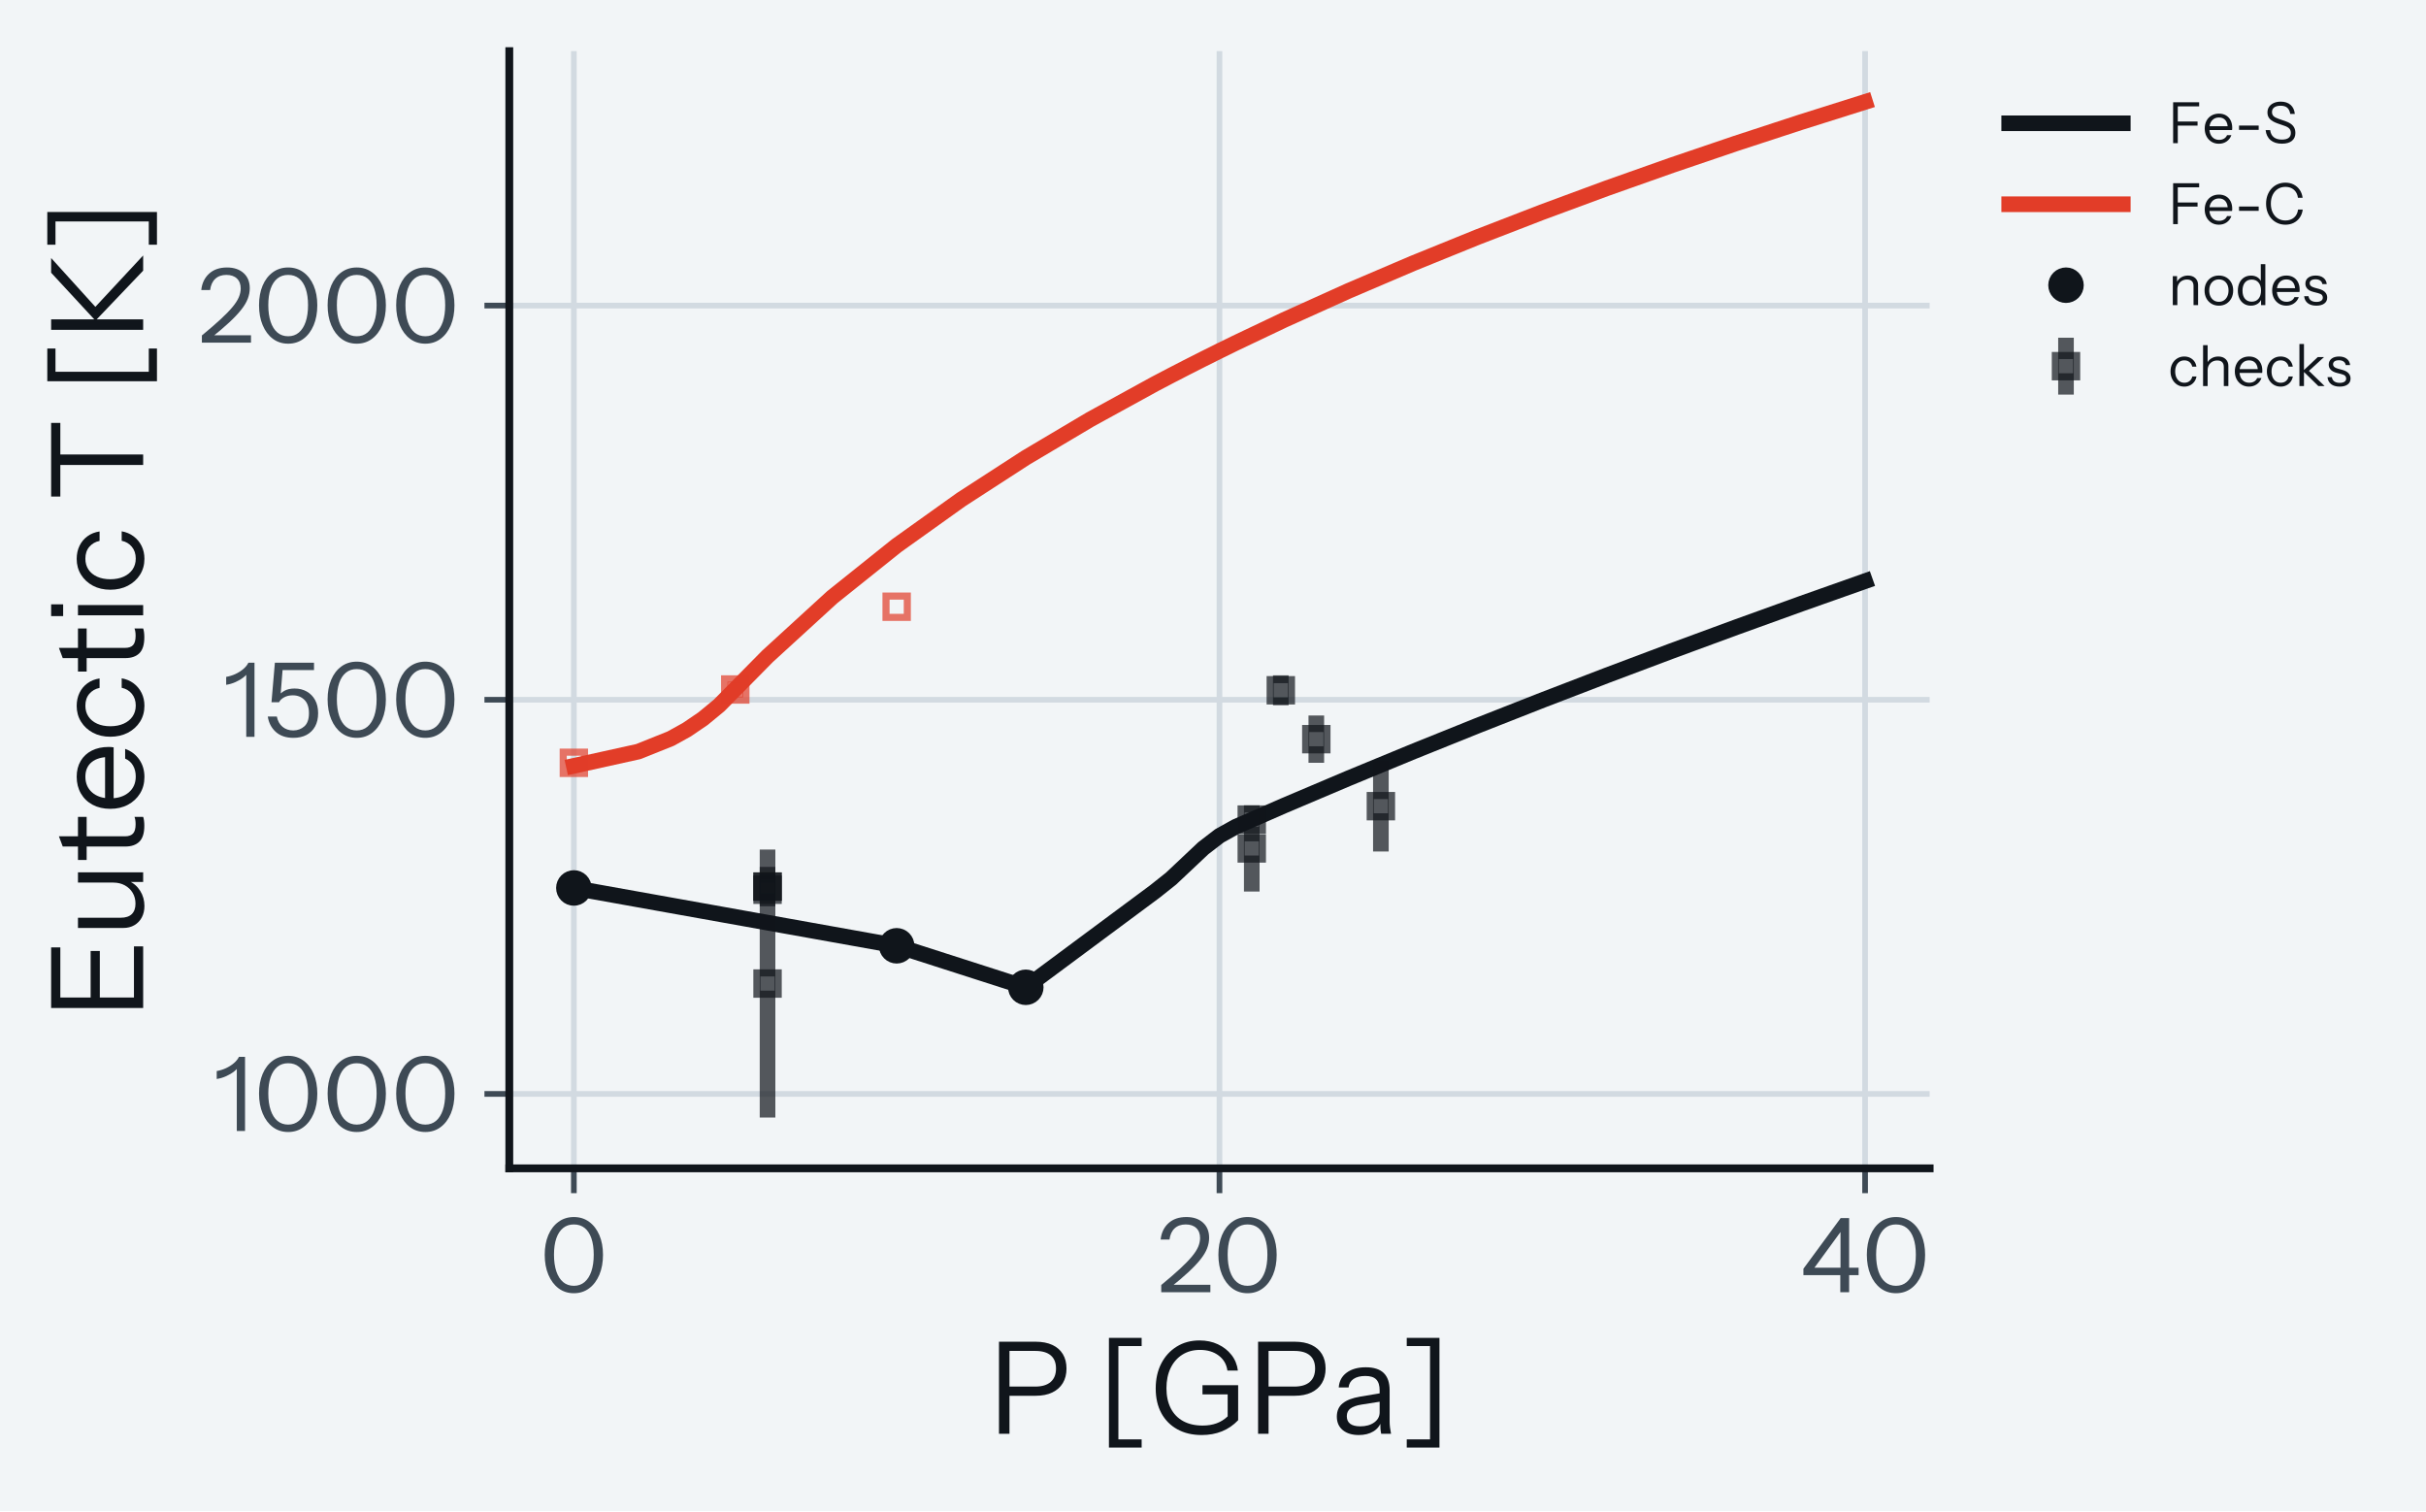
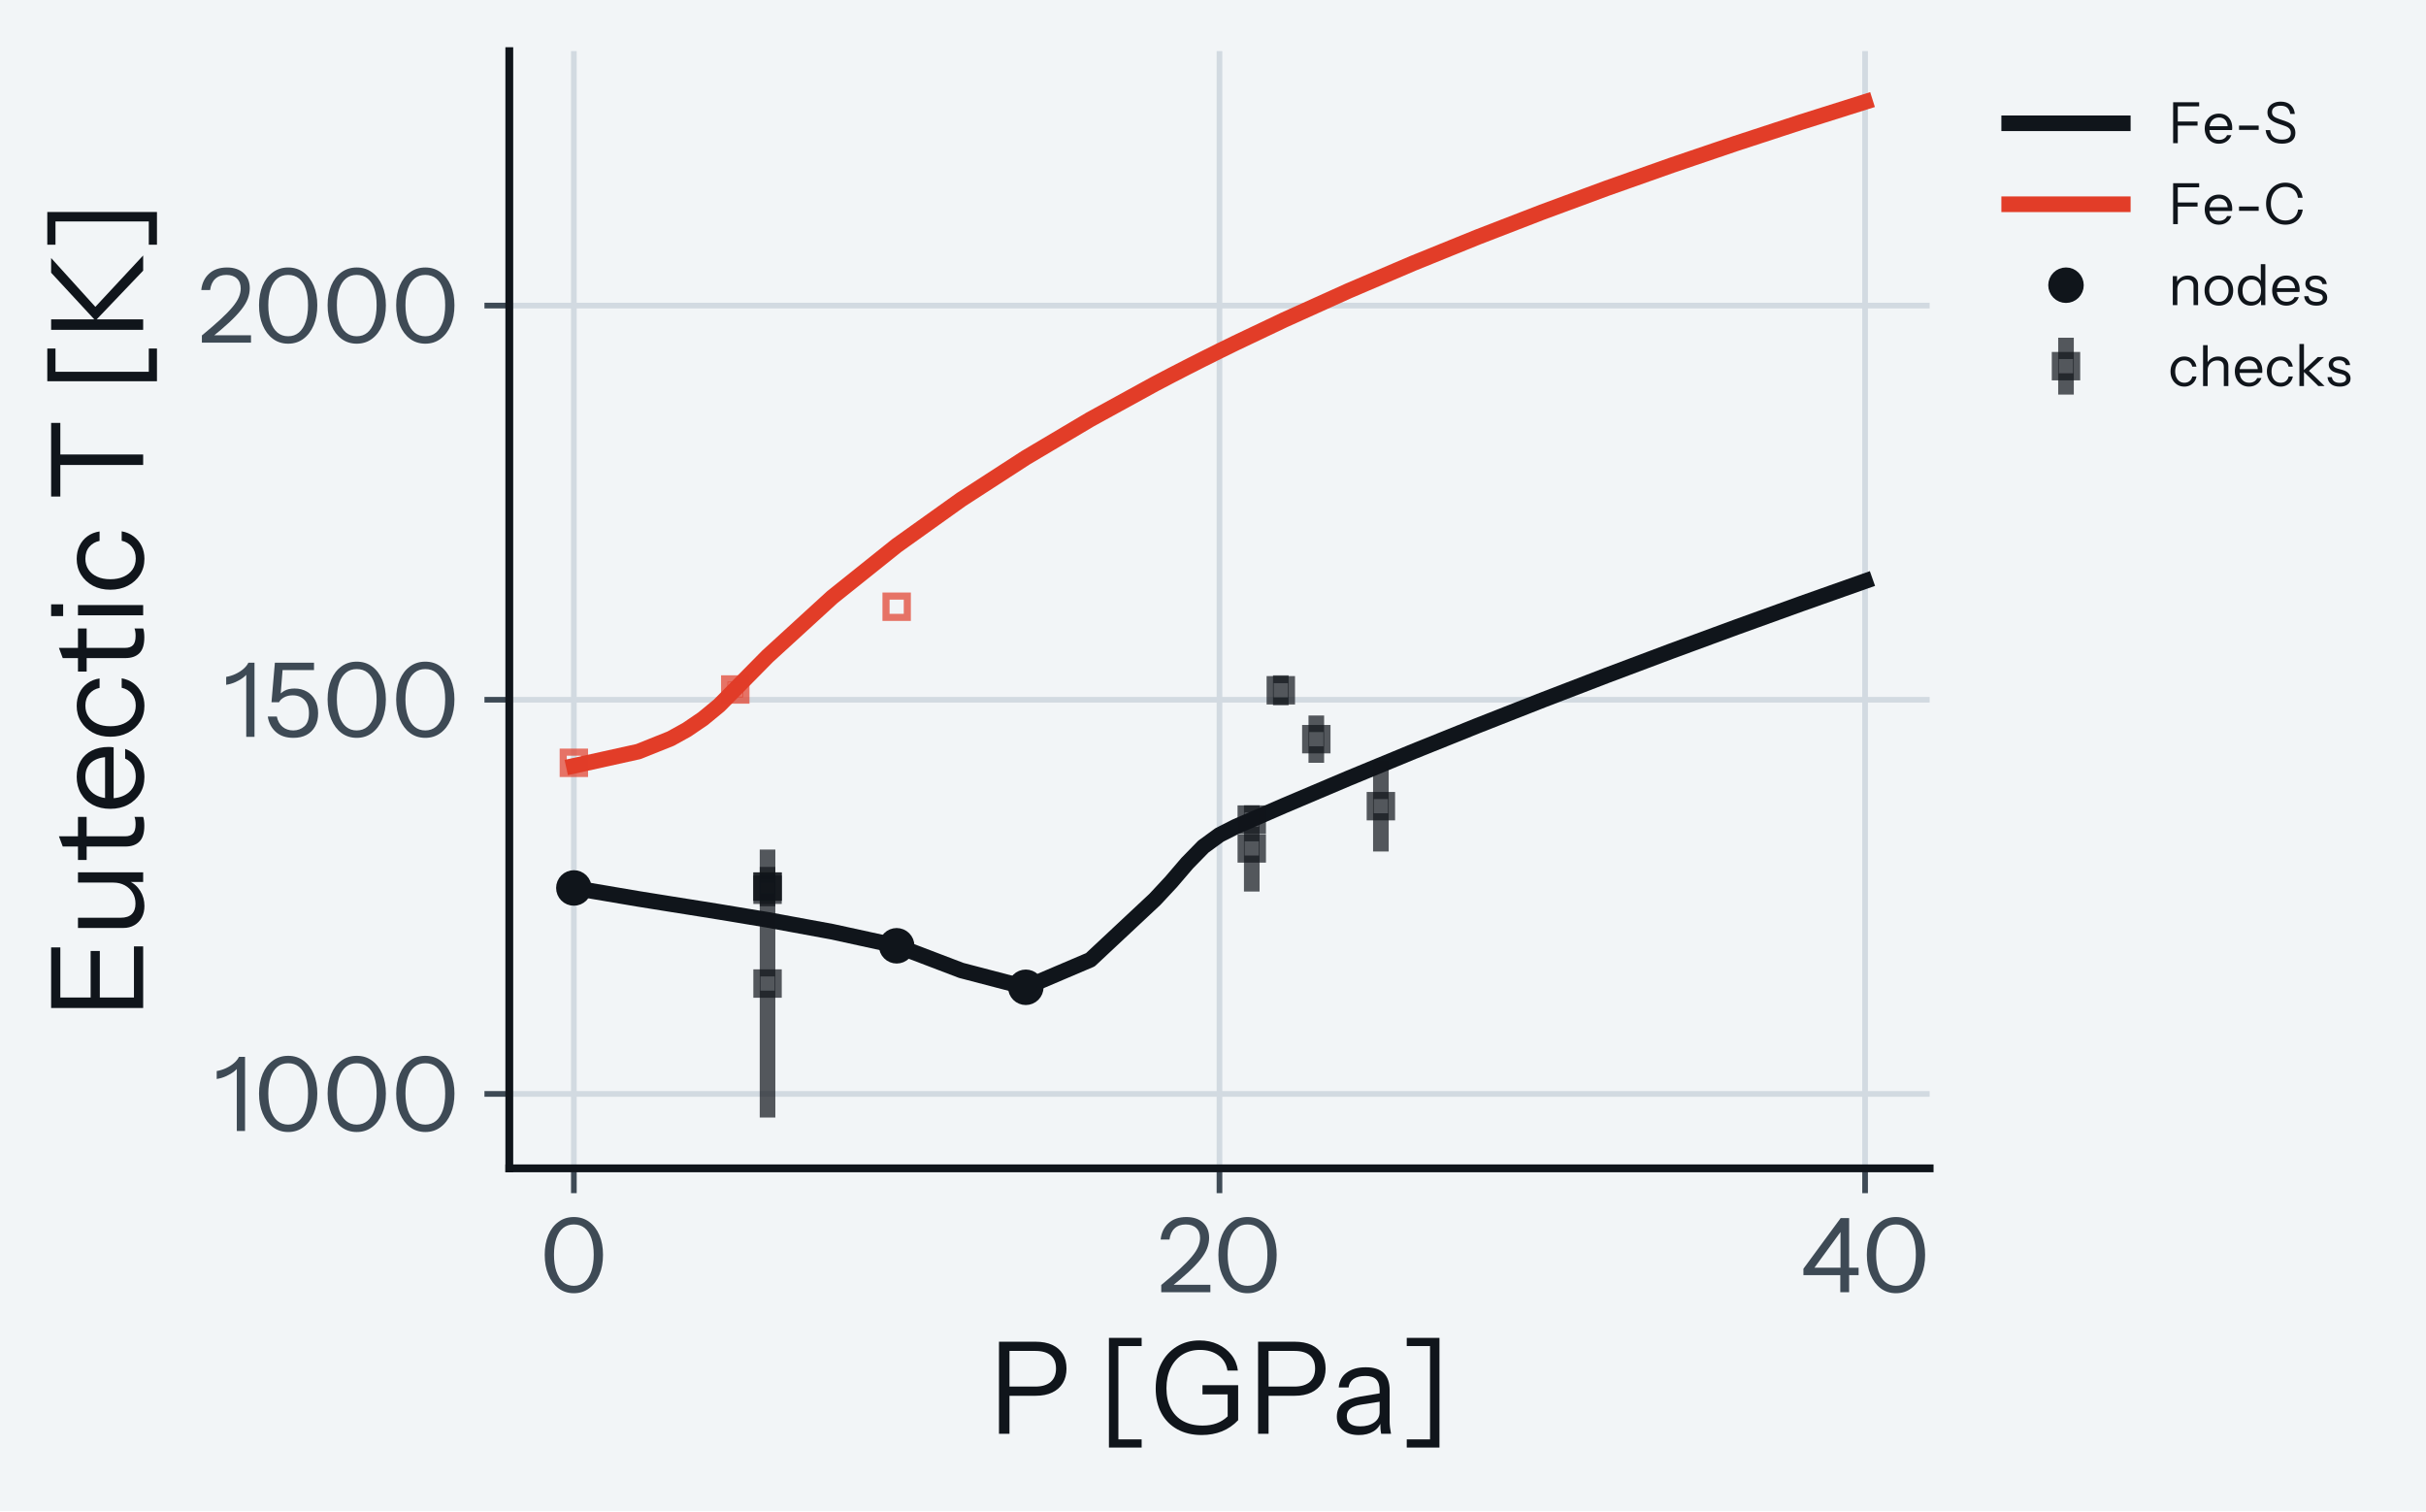
<svg xmlns="http://www.w3.org/2000/svg" xmlns:xlink="http://www.w3.org/1999/xlink" width="341.636pt" height="212.779pt" viewBox="0 0 341.636 212.779" version="1.1">
  <defs>
    <style type="text/css">*{stroke-linejoin: round; stroke-linecap: butt}</style>
  </defs>
  <g id="figure_1">
    <g id="patch_1">
      <path d="M 0 212.779  L 341.636 212.779  L 341.636 0  L 0 0  z " style="fill: #f2f5f7" />
    </g>
    <g id="axes_1">
      <g id="patch_2">
        <path d="M 71.721 164.516  L 271.739 164.516  L 271.739 7.2  L 71.721 7.2  z " style="fill: #f2f5f7" />
      </g>
      <g id="matplotlib.axis_1">
        <g id="xtick_1">
          <g id="line2d_1">
            <path d="M 80.813 164.516  L 80.813 7.2  " clip-path="url(#p083def07e8)" style="fill: none; stroke: #d2dae1; stroke-width: 0.8; stroke-linecap: square" />
          </g>
          <g id="line2d_2">
            <defs>
              <path id="m2a301ba8c9" d="M 0 0  L 0 3.5  " style="stroke: #3e4a55; stroke-width: 0.8" />
            </defs>
            <g>
              <use xlink:href="#m2a301ba8c9" x="80.813" y="164.516" style="fill: #3e4a55; stroke: #3e4a55; stroke-width: 0.8" />
            </g>
          </g>
          <g id="text_1">
            <g style="fill: #3e4a55" transform="translate(75.98447 181.9564) scale(0.145 -0.145)">
              <defs>
                <path id="InstrumentSans-Regular-30" d="M 2131 -64  Q 1587 -64 1180 240  Q 774 544 547 1085  Q 320 1626 320 2323  Q 320 3021 544 3549  Q 768 4077 1177 4374  Q 1587 4672 2131 4672  Q 2675 4672 3081 4374  Q 3488 4077 3715 3549  Q 3942 3021 3942 2323  Q 3942 1619 3715 1081  Q 3488 544 3081 240  Q 2675 -64 2131 -64  z M 2131 397  Q 2522 397 2797 630  Q 3072 864 3219 1296  Q 3366 1728 3366 2330  Q 3366 2925 3222 3347  Q 3078 3770 2803 3990  Q 2528 4211 2131 4211  Q 1734 4211 1459 3987  Q 1184 3763 1040 3344  Q 896 2925 896 2330  Q 896 1728 1043 1293  Q 1190 858 1465 627  Q 1741 397 2131 397  z " transform="scale(0.015625)" />
              </defs>
              <use xlink:href="#InstrumentSans-Regular-30" />
            </g>
          </g>
        </g>
        <g id="xtick_2">
          <g id="line2d_3">
            <path d="M 171.73 164.516  L 171.73 7.2  " clip-path="url(#p083def07e8)" style="fill: none; stroke: #d2dae1; stroke-width: 0.8; stroke-linecap: square" />
          </g>
          <g id="line2d_4">
            <g>
              <use xlink:href="#m2a301ba8c9" x="171.73" y="164.516" style="fill: #3e4a55; stroke: #3e4a55; stroke-width: 0.8" />
            </g>
          </g>
          <g id="text_2">
            <g style="fill: #3e4a55" transform="translate(162.9506 181.9564) scale(0.145 -0.145)">
              <defs>
                <path id="InstrumentSans-Regular-32" d="M 256 0  L 256 448  Q 947 1018 1411 1446  Q 1875 1875 2153 2208  Q 2432 2541 2550 2819  Q 2669 3098 2669 3366  Q 2669 3763 2432 3987  Q 2195 4211 1779 4211  Q 1350 4211 1088 3968  Q 826 3725 768 3270  L 218 3270  Q 282 3898 701 4285  Q 1120 4672 1818 4672  Q 2464 4672 2848 4326  Q 3232 3981 3232 3379  Q 3232 3053 3107 2726  Q 2982 2400 2697 2041  Q 2413 1683 1949 1251  Q 1485 819 800 275  L 678 461  L 3309 461  L 3309 0  L 256 0  z " transform="scale(0.015625)" />
              </defs>
              <use xlink:href="#InstrumentSans-Regular-32" />
              <use xlink:href="#InstrumentSans-Regular-30" transform="translate(54.49999 0)" />
            </g>
          </g>
        </g>
        <g id="xtick_3">
          <g id="line2d_5">
            <path d="M 262.647 164.516  L 262.647 7.2  " clip-path="url(#p083def07e8)" style="fill: none; stroke: #d2dae1; stroke-width: 0.8; stroke-linecap: square" />
          </g>
          <g id="line2d_6">
            <g>
              <use xlink:href="#m2a301ba8c9" x="262.647" y="164.516" style="fill: #3e4a55; stroke: #3e4a55; stroke-width: 0.8" />
            </g>
          </g>
          <g id="text_3">
            <g style="fill: #3e4a55" transform="translate(253.4692 181.9564) scale(0.145 -0.145)">
              <defs>
                <path id="InstrumentSans-Regular-34" d="M 2509 0  L 2509 1216  L 2522 1344  L 2522 3974  L 2694 3974  L 749 1312  L 576 1523  L 3648 1523  L 3648 1062  L 218 1062  L 218 1459  L 2534 4608  L 3059 4608  L 3059 0  L 2509 0  z " transform="scale(0.015625)" />
              </defs>
              <use xlink:href="#InstrumentSans-Regular-34" />
              <use xlink:href="#InstrumentSans-Regular-30" transform="translate(59.99999 0)" />
            </g>
          </g>
        </g>
        <g id="text_4">
          <g style="fill: #10151b" transform="translate(139.1344 201.8889) scale(0.18 -0.18)">
            <defs>
              <path id="InstrumentSans-Regular-50" d="M 550 0  L 550 4608  L 2381 4608  Q 2874 4608 3219 4448  Q 3565 4288 3747 3987  Q 3930 3686 3930 3264  Q 3930 2842 3747 2538  Q 3565 2234 3219 2067  Q 2874 1901 2381 1901  L 934 1901  L 934 2362  L 2362 2362  Q 2874 2362 3139 2595  Q 3405 2829 3405 3264  Q 3405 3699 3142 3923  Q 2880 4147 2362 4147  L 1075 4147  L 1075 0  L 550 0  z " transform="scale(0.015625)" />
              <path id="InstrumentSans-Regular-20" transform="scale(0.015625)" />
              <path id="InstrumentSans-Regular-5b" d="M 576 -691  L 576 4800  L 2214 4800  L 2214 4390  L 1050 4390  L 1050 -282  L 2214 -282  L 2214 -691  L 576 -691  z " transform="scale(0.015625)" />
              <path id="InstrumentSans-Regular-47" d="M 2624 -64  Q 1920 -64 1401 224  Q 883 512 601 1033  Q 320 1555 320 2266  Q 320 2976 598 3517  Q 877 4058 1373 4365  Q 1869 4672 2515 4672  Q 3021 4672 3433 4480  Q 3846 4288 4112 3949  Q 4378 3610 4435 3162  L 3910 3162  Q 3846 3635 3472 3916  Q 3098 4198 2534 4198  Q 2029 4198 1651 3958  Q 1274 3718 1066 3289  Q 858 2861 858 2278  Q 858 1696 1072 1277  Q 1286 858 1692 634  Q 2099 410 2669 410  Q 3059 410 3366 522  Q 3674 634 3923 870  L 4448 678  Q 4096 307 3638 121  Q 3181 -64 2624 -64  z M 3923 678  L 3923 2170  L 4122 1971  L 2662 1971  L 2662 2432  L 4448 2432  L 4448 678  L 3923 678  z " transform="scale(0.015625)" />
              <path id="InstrumentSans-Regular-61" d="M 2515 0  Q 2490 109 2480 249  Q 2470 390 2470 608  L 2438 608  L 2438 2170  Q 2438 2541 2268 2717  Q 2099 2893 1722 2893  Q 1350 2893 1129 2742  Q 909 2592 883 2317  L 390 2317  Q 422 2790 787 3059  Q 1152 3328 1741 3328  Q 2349 3328 2643 3040  Q 2938 2752 2938 2176  L 2938 608  Q 2938 467 2957 316  Q 2976 166 3008 0  L 2515 0  z M 1395 -64  Q 890 -64 592 182  Q 294 429 294 858  Q 294 1286 588 1523  Q 883 1760 1446 1856  L 2586 2048  L 2586 1626  L 1523 1459  Q 1165 1402 979 1267  Q 794 1133 794 877  Q 794 627 963 499  Q 1133 371 1466 371  Q 1894 371 2166 566  Q 2438 762 2438 1075  L 2522 621  Q 2419 294 2121 115  Q 1824 -64 1395 -64  z " transform="scale(0.015625)" />
              <path id="InstrumentSans-Regular-5d" d="M 2022 4800  L 2022 -691  L 384 -691  L 384 -282  L 1549 -282  L 1549 4390  L 384 4390  L 384 4800  L 2022 4800  z " transform="scale(0.015625)" />
            </defs>
            <use xlink:href="#InstrumentSans-Regular-50" />
            <use xlink:href="#InstrumentSans-Regular-20" transform="translate(65.59999 0)" />
            <use xlink:href="#InstrumentSans-Regular-5b" transform="translate(85.59998 0)" />
            <use xlink:href="#InstrumentSans-Regular-47" transform="translate(126.2 0)" />
            <use xlink:href="#InstrumentSans-Regular-50" transform="translate(202.7 0)" />
            <use xlink:href="#InstrumentSans-Regular-61" transform="translate(268.2999 0)" />
            <use xlink:href="#InstrumentSans-Regular-5d" transform="translate(321.5999 0)" />
          </g>
        </g>
      </g>
      <g id="matplotlib.axis_2">
        <g id="ytick_1">
          <g id="line2d_7">
            <path d="M 71.721 154.035  L 271.739 154.035  " clip-path="url(#p083def07e8)" style="fill: none; stroke: #d2dae1; stroke-width: 0.8; stroke-linecap: square" />
          </g>
          <g id="line2d_8">
            <defs>
              <path id="me776a80f98" d="M 0 0  L -3.5 0  " style="stroke: #3e4a55; stroke-width: 0.8" />
            </defs>
            <g>
              <use xlink:href="#me776a80f98" x="71.721" y="154.035" style="fill: #3e4a55; stroke: #3e4a55; stroke-width: 0.8" />
            </g>
          </g>
          <g id="text_5">
            <g style="fill: #3e4a55" transform="translate(30.08391 159.2555) scale(0.145 -0.145)">
              <defs>
                <path id="InstrumentSans-Regular-31" d="M 1440 0  L 1440 4083  L 1574 4051  Q 1498 3878 1280 3705  Q 1062 3533 777 3405  Q 493 3277 192 3232  L 192 3725  Q 493 3776 768 3904  Q 1043 4032 1257 4214  Q 1472 4397 1574 4608  L 1952 4608  L 1952 0  L 1440 0  z " transform="scale(0.015625)" />
              </defs>
              <use xlink:href="#InstrumentSans-Regular-31" />
              <use xlink:href="#InstrumentSans-Regular-30" transform="translate(39.09999 0)" />
              <use xlink:href="#InstrumentSans-Regular-30" transform="translate(105.7 0)" />
              <use xlink:href="#InstrumentSans-Regular-30" transform="translate(172.3 0)" />
            </g>
          </g>
        </g>
        <g id="ytick_2">
          <g id="line2d_9">
            <path d="M 71.721 98.533  L 271.739 98.533  " clip-path="url(#p083def07e8)" style="fill: none; stroke: #d2dae1; stroke-width: 0.8; stroke-linecap: square" />
          </g>
          <g id="line2d_10">
            <g>
              <use xlink:href="#me776a80f98" x="71.721" y="98.533" style="fill: #3e4a55; stroke: #3e4a55; stroke-width: 0.8" />
            </g>
          </g>
          <g id="text_6">
            <g style="fill: #3e4a55" transform="translate(31.41609 103.7527) scale(0.145 -0.145)">
              <defs>
                <path id="InstrumentSans-Regular-35" d="M 1869 -64  Q 1184 -64 774 304  Q 365 672 275 1261  L 838 1261  Q 922 845 1194 621  Q 1466 397 1856 397  Q 2266 397 2550 653  Q 2835 909 2835 1466  Q 2835 2022 2550 2300  Q 2266 2579 1830 2579  Q 1517 2579 1286 2451  Q 1056 2323 979 2150  L 506 2150  L 717 4608  L 3149 4608  L 3149 4147  L 1030 4147  L 1210 4339  L 1062 2483  L 941 2528  Q 1056 2720 1312 2861  Q 1568 3002 1939 3002  Q 2368 3002 2697 2816  Q 3027 2630 3216 2288  Q 3405 1946 3405 1466  Q 3405 986 3216 643  Q 3027 301 2684 118  Q 2342 -64 1869 -64  z " transform="scale(0.015625)" />
              </defs>
              <use xlink:href="#InstrumentSans-Regular-31" />
              <use xlink:href="#InstrumentSans-Regular-35" transform="translate(39.09999 0)" />
              <use xlink:href="#InstrumentSans-Regular-30" transform="translate(96.49998 0)" />
              <use xlink:href="#InstrumentSans-Regular-30" transform="translate(163.1 0)" />
            </g>
          </g>
        </g>
        <g id="ytick_3">
          <g id="line2d_11">
            <path d="M 71.721 43.03  L 271.739 43.03  " clip-path="url(#p083def07e8)" style="fill: none; stroke: #d2dae1; stroke-width: 0.8; stroke-linecap: square" />
          </g>
          <g id="line2d_12">
            <g>
              <use xlink:href="#me776a80f98" x="71.721" y="43.03" style="fill: #3e4a55; stroke: #3e4a55; stroke-width: 0.8" />
            </g>
          </g>
          <g id="text_7">
            <g style="fill: #3e4a55" transform="translate(27.85 48.24987) scale(0.145 -0.145)">
              <use xlink:href="#InstrumentSans-Regular-32" />
              <use xlink:href="#InstrumentSans-Regular-30" transform="translate(54.49999 0)" />
              <use xlink:href="#InstrumentSans-Regular-30" transform="translate(121.1 0)" />
              <use xlink:href="#InstrumentSans-Regular-30" transform="translate(187.7 0)" />
            </g>
          </g>
        </g>
        <g id="text_8">
          <g style="fill: #10151b" transform="translate(20.16 143.4849) rotate(-90) scale(0.18 -0.18)">
            <defs>
              <path id="InstrumentSans-Regular-45" d="M 550 0  L 550 4608  L 1075 4608  L 1075 0  L 550 0  z M 819 0  L 819 461  L 3635 461  L 3635 0  L 819 0  z M 819 2170  L 819 2630  L 3405 2630  L 3405 2170  L 819 2170  z M 819 4147  L 819 4608  L 3584 4608  L 3584 4147  L 819 4147  z " transform="scale(0.015625)" />
              <path id="InstrumentSans-Regular-75" d="M 1574 -64  Q 1254 -64 1004 67  Q 755 198 614 438  Q 474 678 474 992  L 474 3264  L 986 3264  L 986 1126  Q 986 755 1168 569  Q 1350 384 1690 384  Q 1997 384 2233 525  Q 2470 666 2608 918  Q 2746 1171 2746 1498  L 2829 723  Q 2669 358 2329 147  Q 1990 -64 1574 -64  z M 2778 0  L 2778 768  L 2746 768  L 2746 3264  L 3258 3264  L 3258 0  L 2778 0  z " transform="scale(0.015625)" />
              <path id="InstrumentSans-Regular-74" d="M 1818 -58  Q 1274 -58 1027 188  Q 781 435 781 902  L 781 4026  L 1293 4218  L 1293 909  Q 1293 634 1433 506  Q 1574 378 1894 378  Q 2022 378 2115 394  Q 2208 410 2266 435  L 2266 0  Q 2202 -26 2083 -42  Q 1965 -58 1818 -58  z M 109 2829  L 109 3264  L 2266 3264  L 2266 2829  L 109 2829  z " transform="scale(0.015625)" />
              <path id="InstrumentSans-Regular-65" d="M 1850 -64  Q 1382 -64 1024 157  Q 666 378 461 762  Q 256 1146 256 1645  Q 256 2144 457 2525  Q 659 2906 1024 3117  Q 1389 3328 1862 3328  Q 2317 3328 2653 3129  Q 2989 2931 3171 2572  Q 3354 2214 3354 1728  Q 3354 1664 3350 1606  Q 3347 1549 3334 1478  L 640 1478  L 640 1907  L 3021 1907  L 2854 1670  Q 2854 2259 2595 2576  Q 2336 2893 1862 2893  Q 1376 2893 1078 2557  Q 781 2221 781 1651  Q 781 1069 1078 720  Q 1376 371 1875 371  Q 2189 371 2425 508  Q 2662 646 2771 902  L 3258 902  Q 3098 454 2723 195  Q 2349 -64 1850 -64  z " transform="scale(0.015625)" />
              <path id="InstrumentSans-Regular-63" d="M 1805 -64  Q 1357 -64 1008 157  Q 659 378 457 765  Q 256 1152 256 1645  Q 256 2138 457 2515  Q 659 2893 1008 3110  Q 1357 3328 1798 3328  Q 2163 3328 2454 3187  Q 2746 3046 2934 2787  Q 3123 2528 3174 2182  L 2701 2182  Q 2637 2496 2406 2694  Q 2176 2893 1811 2893  Q 1498 2893 1267 2739  Q 1037 2586 909 2304  Q 781 2022 781 1645  Q 781 1267 909 979  Q 1037 691 1270 531  Q 1504 371 1818 371  Q 2170 371 2406 566  Q 2643 762 2707 1075  L 3181 1075  Q 3123 736 2928 477  Q 2733 218 2445 77  Q 2157 -64 1805 -64  z " transform="scale(0.015625)" />
              <path id="InstrumentSans-Regular-69" d="M 512 0  L 512 3264  L 1024 3264  L 1024 0  L 512 0  z M 472 4006  L 472 4608  L 1061 4608  L 1061 4006  L 472 4006  z " transform="scale(0.015625)" />
              <path id="InstrumentSans-Regular-54" d="M 1811 0  L 1811 4147  L 230 4147  L 230 4608  L 3917 4608  L 3917 4147  L 2336 4147  L 2336 0  L 1811 0  z " transform="scale(0.015625)" />
              <path id="InstrumentSans-Regular-4b" d="M 550 0  L 550 4608  L 1075 4608  L 1075 0  L 550 0  z M 1018 2394  L 3411 4608  L 4147 4608  L 1702 2394  L 1018 2394  z M 3514 0  L 1005 2394  L 1702 2394  L 4275 0  L 3514 0  z " transform="scale(0.015625)" />
            </defs>
            <use xlink:href="#InstrumentSans-Regular-45" />
            <use xlink:href="#InstrumentSans-Regular-75" transform="translate(63.79999 0)" />
            <use xlink:href="#InstrumentSans-Regular-74" transform="translate(122.7 0)" />
            <use xlink:href="#InstrumentSans-Regular-65" transform="translate(160.4 0)" />
            <use xlink:href="#InstrumentSans-Regular-63" transform="translate(216.8 0)" />
            <use xlink:href="#InstrumentSans-Regular-74" transform="translate(270.1 0)" />
            <use xlink:href="#InstrumentSans-Regular-69" transform="translate(307.8 0)" />
            <use xlink:href="#InstrumentSans-Regular-63" transform="translate(331.7999 0)" />
            <use xlink:href="#InstrumentSans-Regular-20" transform="translate(385.0999 0)" />
            <use xlink:href="#InstrumentSans-Regular-54" transform="translate(405.0999 0)" />
            <use xlink:href="#InstrumentSans-Regular-20" transform="translate(469.8999 0)" />
            <use xlink:href="#InstrumentSans-Regular-5b" transform="translate(489.8999 0)" />
            <use xlink:href="#InstrumentSans-Regular-4b" transform="translate(530.4999 0)" />
            <use xlink:href="#InstrumentSans-Regular-5d" transform="translate(599.6999 0)" />
          </g>
        </g>
      </g>
      <g id="line2d_13">
-         <path d="M 80.813 125.035  L 89.904 126.664  L 94.45 127.478  L 96.723 127.885  L 98.996 128.292  L 101.269 128.699  L 108.088 129.921  L 117.179 131.549  L 126.271 133.178  L 135.363 136.1  L 144.455 139.022  L 153.546 132.274  L 162.638 125.527  L 164.911 123.72  L 167.184 121.58  L 169.457 119.437  L 171.73 117.69  L 174.003 116.424  L 180.822 113.439  L 189.913 109.585  L 199.005 105.831  L 208.097 102.17  L 217.189 98.594  L 226.28 95.099  L 235.372 91.679  L 244.464 88.33  L 253.555 85.047  L 262.647 81.828  " clip-path="url(#p083def07e8)" style="fill: none; stroke: #10151b; stroke-width: 2.2; stroke-linecap: square" />
+         <path d="M 80.813 125.035  L 89.904 126.575  L 94.45 127.304  L 96.723 127.665  L 98.996 128.027  L 101.269 128.392  L 108.088 129.524  L 117.179 131.196  L 126.271 133.178  L 135.363 136.645  L 144.455 139.022  L 153.546 135.148  L 162.638 126.641  L 164.911 124.199  L 167.184 121.545  L 169.457 119.218  L 171.73 117.562  L 174.003 116.407  L 180.822 113.439  L 189.913 109.585  L 199.005 105.831  L 208.097 102.17  L 217.189 98.594  L 226.28 95.099  L 235.372 91.679  L 244.464 88.33  L 253.555 85.047  L 262.647 81.828  " clip-path="url(#p083def07e8)" style="fill: none; stroke: #10151b; stroke-width: 2.2; stroke-linecap: square" />
      </g>
      <g id="LineCollection_1">
        <path d="M 108.088 127.616  L 108.088 122.066  " clip-path="url(#p083def07e8)" style="fill: none; stroke: #10151b; stroke-opacity: 0.7; stroke-width: 2.2" />
        <path d="M 108.088 126.506  L 108.088 123.176  " clip-path="url(#p083def07e8)" style="fill: none; stroke: #10151b; stroke-opacity: 0.7; stroke-width: 2.2" />
        <path d="M 108.088 126.617  L 108.088 123.953  " clip-path="url(#p083def07e8)" style="fill: none; stroke: #10151b; stroke-opacity: 0.7; stroke-width: 2.2" />
        <path d="M 108.088 157.366  L 108.088 119.624  " clip-path="url(#p083def07e8)" style="fill: none; stroke: #10151b; stroke-opacity: 0.7; stroke-width: 2.2" />
        <path d="M 176.276 115.406  L 176.276 115.406  " clip-path="url(#p083def07e8)" style="fill: none; stroke: #10151b; stroke-opacity: 0.7; stroke-width: 2.2" />
        <path d="M 176.276 125.54  L 176.276 113.396  " clip-path="url(#p083def07e8)" style="fill: none; stroke: #10151b; stroke-opacity: 0.7; stroke-width: 2.2" />
        <path d="M 194.459 119.901  L 194.459 107.136  " clip-path="url(#p083def07e8)" style="fill: none; stroke: #10151b; stroke-opacity: 0.7; stroke-width: 2.2" />
        <path d="M 180.367 99.31  L 180.367 95.091  " clip-path="url(#p083def07e8)" style="fill: none; stroke: #10151b; stroke-opacity: 0.7; stroke-width: 2.2" />
        <path d="M 185.367 107.413  L 185.367 100.753  " clip-path="url(#p083def07e8)" style="fill: none; stroke: #10151b; stroke-opacity: 0.7; stroke-width: 2.2" />
      </g>
      <g id="line2d_14">
        <path d="M 80.813 107.84  L 89.904 105.83  L 94.45 104.007  L 96.723 102.748  L 98.996 101.203  L 101.269 99.33  L 108.088 92.418  L 117.179 84.102  L 126.271 76.826  L 135.363 70.331  L 144.455 64.445  L 153.546 59.05  L 162.638 54.061  L 164.911 52.869  L 167.184 51.698  L 169.457 50.546  L 171.73 49.413  L 174.003 48.298  L 180.822 45.057  L 189.913 40.952  L 199.005 37.068  L 208.097 33.379  L 217.189 29.864  L 226.28 26.504  L 235.372 23.285  L 244.464 20.194  L 253.555 17.219  L 262.647 14.351  " clip-path="url(#p083def07e8)" style="fill: none; stroke: #e23d28; stroke-width: 2.2; stroke-linecap: square" />
      </g>
      <g id="LineCollection_2">
        <path d="M 80.813 107.413  L 80.813 107.413  " clip-path="url(#p083def07e8)" style="fill: none; stroke: #e23d28; stroke-opacity: 0.7; stroke-width: 2.2" />
        <path d="M 103.542 98.2  L 103.542 95.98  " clip-path="url(#p083def07e8)" style="fill: none; stroke: #e23d28; stroke-opacity: 0.7; stroke-width: 2.2" />
        <path d="M 126.271 85.434  L 126.271 85.434  " clip-path="url(#p083def07e8)" style="fill: none; stroke: #e23d28; stroke-opacity: 0.7; stroke-width: 2.2" />
      </g>
      <g id="line2d_15">
        <defs>
          <path id="m767fd6f28c" d="M 0 2  C 0.53 2 1.039 1.789 1.414 1.414  C 1.789 1.039 2 0.53 2 0  C 2 -0.53 1.789 -1.039 1.414 -1.414  C 1.039 -1.789 0.53 -2 0 -2  C -0.53 -2 -1.039 -1.789 -1.414 -1.414  C -1.789 -1.039 -2 -0.53 -2 0  C -2 0.53 -1.789 1.039 -1.414 1.414  C -1.039 1.789 -0.53 2 0 2  z " style="stroke: #10151b" />
        </defs>
        <g clip-path="url(#p083def07e8)">
          <use xlink:href="#m767fd6f28c" x="80.813" y="125.035" style="fill: #10151b; stroke: #10151b" />
          <use xlink:href="#m767fd6f28c" x="126.271" y="133.178" style="fill: #10151b; stroke: #10151b" />
          <use xlink:href="#m767fd6f28c" x="144.455" y="139.022" style="fill: #10151b; stroke: #10151b" />
        </g>
      </g>
      <g id="LineCollection_3" />
      <g id="line2d_16">
        <defs>
          <path id="m71dec61347" d="M -1.5 1.5  L 1.5 1.5  L 1.5 -1.5  L -1.5 -1.5  z " style="stroke: #10151b; stroke-opacity: 0.7; stroke-linejoin: miter" />
        </defs>
        <g clip-path="url(#p083def07e8)">
          <use xlink:href="#m71dec61347" x="108.088" y="124.841" style="fill-opacity: 0; stroke: #10151b; stroke-opacity: 0.7; stroke-linejoin: miter" />
          <use xlink:href="#m71dec61347" x="108.088" y="124.841" style="fill-opacity: 0; stroke: #10151b; stroke-opacity: 0.7; stroke-linejoin: miter" />
          <use xlink:href="#m71dec61347" x="108.088" y="125.285" style="fill-opacity: 0; stroke: #10151b; stroke-opacity: 0.7; stroke-linejoin: miter" />
          <use xlink:href="#m71dec61347" x="108.088" y="138.495" style="fill-opacity: 0; stroke: #10151b; stroke-opacity: 0.7; stroke-linejoin: miter" />
          <use xlink:href="#m71dec61347" x="176.276" y="115.406" style="fill-opacity: 0; stroke: #10151b; stroke-opacity: 0.7; stroke-linejoin: miter" />
          <use xlink:href="#m71dec61347" x="176.276" y="119.468" style="fill-opacity: 0; stroke: #10151b; stroke-opacity: 0.7; stroke-linejoin: miter" />
          <use xlink:href="#m71dec61347" x="194.459" y="113.518" style="fill-opacity: 0; stroke: #10151b; stroke-opacity: 0.7; stroke-linejoin: miter" />
          <use xlink:href="#m71dec61347" x="180.367" y="97.201" style="fill-opacity: 0; stroke: #10151b; stroke-opacity: 0.7; stroke-linejoin: miter" />
          <use xlink:href="#m71dec61347" x="185.367" y="104.083" style="fill-opacity: 0; stroke: #10151b; stroke-opacity: 0.7; stroke-linejoin: miter" />
        </g>
      </g>
      <g id="line2d_17">
        <defs>
          <path id="mdafffb40f2" d="M -1.5 1.5  L 1.5 1.5  L 1.5 -1.5  L -1.5 -1.5  z " style="stroke: #e23d28; stroke-opacity: 0.7; stroke-linejoin: miter" />
        </defs>
        <g clip-path="url(#p083def07e8)">
          <use xlink:href="#mdafffb40f2" x="80.813" y="107.413" style="fill-opacity: 0; stroke: #e23d28; stroke-opacity: 0.7; stroke-linejoin: miter" />
          <use xlink:href="#mdafffb40f2" x="103.542" y="97.09" style="fill-opacity: 0; stroke: #e23d28; stroke-opacity: 0.7; stroke-linejoin: miter" />
          <use xlink:href="#mdafffb40f2" x="126.271" y="85.434" style="fill-opacity: 0; stroke: #e23d28; stroke-opacity: 0.7; stroke-linejoin: miter" />
        </g>
      </g>
      <g id="line2d_18" />
      <g id="patch_3">
        <path d="M 71.721 164.516  L 71.721 7.2  " style="fill: none; stroke: #10151b; stroke-width: 1.1; stroke-linejoin: miter; stroke-linecap: square" />
      </g>
      <g id="patch_4">
        <path d="M 71.721 164.516  L 271.739 164.516  " style="fill: none; stroke: #10151b; stroke-width: 1.1; stroke-linejoin: miter; stroke-linecap: square" />
      </g>
      <g id="legend_1">
        <g id="patch_5">
          <path d="M 281.339 59.2  L 332.836 59.2  Q 334.436 59.2 334.436 57.6  L 334.436 12.8  Q 334.436 11.2 332.836 11.2  L 281.339 11.2  Q 279.739 11.2 279.739 12.8  L 279.739 57.6  Q 279.739 59.2 281.339 59.2  z " style="fill: #f2f5f7" />
        </g>
        <g id="line2d_19">
          <path d="M 282.939 17.36  L 290.939 17.36  L 298.939 17.36  " style="fill: none; stroke: #10151b; stroke-width: 2.2; stroke-linecap: square" />
        </g>
        <g id="text_9">
          <g style="fill: #10151b" transform="translate(305.3393 20.16) scale(0.08 -0.08)">
            <defs>
              <path id="InstrumentSans-Regular-46" d="M 550 0  L 550 4608  L 1075 4608  L 1075 0  L 550 0  z M 819 1978  L 819 2438  L 3302 2438  L 3302 1978  L 819 1978  z M 819 4147  L 819 4608  L 3482 4608  L 3482 4147  L 819 4147  z " transform="scale(0.015625)" />
              <path id="InstrumentSans-Regular-2d" d="M 512 1498  L 512 1984  L 2726 1984  L 2726 1498  L 512 1498  z " transform="scale(0.015625)" />
              <path id="InstrumentSans-Regular-53" d="M 2112 -58  Q 1306 -58 829 339  Q 352 736 269 1472  L 781 1472  Q 851 941 1184 672  Q 1517 403 2106 403  Q 2605 403 2857 592  Q 3110 781 3110 1146  Q 3110 1459 2937 1644  Q 2765 1830 2400 1952  L 1626 2221  Q 1037 2426 755 2717  Q 474 3008 474 3456  Q 474 3827 659 4099  Q 845 4371 1184 4524  Q 1523 4678 1971 4678  Q 2662 4678 3078 4316  Q 3494 3955 3558 3290  L 3046 3290  Q 2963 3770 2704 3994  Q 2445 4218 1958 4218  Q 1498 4218 1242 4032  Q 986 3846 986 3507  Q 986 3219 1165 3046  Q 1344 2874 1722 2746  L 2547 2458  Q 3085 2272 3353 1955  Q 3622 1638 3622 1152  Q 3622 576 3228 259  Q 2835 -58 2112 -58  z " transform="scale(0.015625)" />
            </defs>
            <use xlink:href="#InstrumentSans-Regular-46" />
            <use xlink:href="#InstrumentSans-Regular-65" transform="translate(60.2 0)" />
            <use xlink:href="#InstrumentSans-Regular-2d" transform="translate(116.6 0)" />
            <use xlink:href="#InstrumentSans-Regular-53" transform="translate(167.2 0)" />
          </g>
        </g>
        <g id="line2d_20">
          <path d="M 282.939 28.76  L 290.939 28.76  L 298.939 28.76  " style="fill: none; stroke: #e23d28; stroke-width: 2.2; stroke-linecap: square" />
        </g>
        <g id="text_10">
          <g style="fill: #10151b" transform="translate(305.3393 31.56) scale(0.08 -0.08)">
            <defs>
              <path id="InstrumentSans-Regular-43" d="M 2502 -64  Q 2029 -64 1629 112  Q 1229 288 934 605  Q 640 922 480 1354  Q 320 1786 320 2304  Q 320 2822 480 3254  Q 640 3686 931 4003  Q 1222 4320 1622 4496  Q 2022 4672 2496 4672  Q 3014 4672 3427 4461  Q 3840 4250 4105 3866  Q 4371 3482 4435 2970  L 3910 2970  Q 3834 3539 3459 3868  Q 3085 4198 2502 4198  Q 2010 4198 1638 3958  Q 1267 3718 1062 3292  Q 858 2867 858 2304  Q 858 1741 1062 1315  Q 1267 890 1638 650  Q 2010 410 2496 410  Q 3091 410 3472 742  Q 3853 1075 3923 1638  L 4448 1638  Q 4384 1126 4118 742  Q 3853 358 3440 147  Q 3027 -64 2502 -64  z " transform="scale(0.015625)" />
            </defs>
            <use xlink:href="#InstrumentSans-Regular-46" />
            <use xlink:href="#InstrumentSans-Regular-65" transform="translate(60.2 0)" />
            <use xlink:href="#InstrumentSans-Regular-2d" transform="translate(116.6 0)" />
            <use xlink:href="#InstrumentSans-Regular-43" transform="translate(167.2 0)" />
          </g>
        </g>
        <g id="line2d_21">
          <g>
            <use xlink:href="#m767fd6f28c" x="290.939" y="40.16" style="fill: #10151b; stroke: #10151b" />
          </g>
        </g>
        <g id="text_11">
          <g style="fill: #10151b" transform="translate(305.3393 42.96) scale(0.08 -0.08)">
            <defs>
              <path id="InstrumentSans-Regular-6e" d="M 512 0  L 512 3264  L 992 3264  L 992 2496  L 1024 2496  L 1024 0  L 512 0  z M 2848 0  L 2848 2138  Q 2848 2509 2662 2694  Q 2477 2880 2112 2880  Q 1792 2880 1545 2739  Q 1299 2598 1161 2348  Q 1024 2099 1024 1766  L 941 2541  Q 1107 2906 1449 3117  Q 1792 3328 2227 3328  Q 2739 3328 3049 3037  Q 3360 2746 3360 2272  L 3360 0  L 2848 0  z " transform="scale(0.015625)" />
              <path id="InstrumentSans-Regular-6f" d="M 1869 -64  Q 1389 -64 1024 160  Q 659 384 457 771  Q 256 1158 256 1645  Q 256 2138 461 2515  Q 666 2893 1027 3110  Q 1389 3328 1869 3328  Q 2355 3328 2716 3110  Q 3078 2893 3280 2515  Q 3482 2138 3482 1645  Q 3482 1158 3280 771  Q 3078 384 2716 160  Q 2355 -64 1869 -64  z M 1869 371  Q 2202 371 2445 534  Q 2688 698 2822 986  Q 2957 1274 2957 1651  Q 2957 2214 2659 2553  Q 2362 2893 1869 2893  Q 1382 2893 1081 2553  Q 781 2214 781 1651  Q 781 1274 915 986  Q 1050 698 1296 534  Q 1542 371 1869 371  z " transform="scale(0.015625)" />
              <path id="InstrumentSans-Regular-64" d="M 2886 0  L 2886 762  L 2950 742  Q 2829 371 2505 153  Q 2182 -64 1734 -64  Q 1293 -64 963 147  Q 634 358 451 736  Q 269 1114 269 1619  Q 269 2131 454 2515  Q 640 2899 973 3110  Q 1306 3322 1754 3322  Q 2214 3322 2528 3098  Q 2842 2874 2957 2464  L 2854 2451  L 2854 4608  L 3366 4608  L 3366 0  L 2886 0  z M 1830 384  Q 2323 384 2601 720  Q 2880 1056 2880 1638  Q 2880 2208 2598 2541  Q 2317 2874 1830 2874  Q 1344 2874 1069 2541  Q 794 2208 794 1619  Q 794 1043 1069 713  Q 1344 384 1830 384  z " transform="scale(0.015625)" />
              <path id="InstrumentSans-Regular-73" d="M 1619 -64  Q 1018 -64 659 214  Q 301 493 250 1005  L 742 1005  Q 787 691 1017 524  Q 1248 358 1632 358  Q 1971 358 2163 486  Q 2355 614 2355 851  Q 2355 1018 2246 1142  Q 2138 1267 1811 1350  L 1286 1485  Q 838 1600 614 1840  Q 390 2080 390 2413  Q 390 2835 704 3081  Q 1018 3328 1555 3328  Q 2086 3328 2419 3072  Q 2752 2816 2797 2362  L 2304 2362  Q 2259 2624 2060 2765  Q 1862 2906 1536 2906  Q 1222 2906 1049 2787  Q 877 2669 877 2451  Q 877 2285 1001 2163  Q 1126 2042 1421 1958  L 1933 1818  Q 2387 1696 2617 1446  Q 2848 1197 2848 845  Q 2848 416 2521 176  Q 2195 -64 1619 -64  z " transform="scale(0.015625)" />
            </defs>
            <use xlink:href="#InstrumentSans-Regular-6e" />
            <use xlink:href="#InstrumentSans-Regular-6f" transform="translate(59.89999 0)" />
            <use xlink:href="#InstrumentSans-Regular-64" transform="translate(118.3 0)" />
            <use xlink:href="#InstrumentSans-Regular-65" transform="translate(178.9 0)" />
            <use xlink:href="#InstrumentSans-Regular-73" transform="translate(235.3 0)" />
          </g>
        </g>
        <g id="LineCollection_4">
          <path d="M 290.939 55.56  L 290.939 47.56  " style="fill: none; stroke: #10151b; stroke-opacity: 0.7; stroke-width: 2.2" />
        </g>
        <g id="line2d_22" />
        <g id="line2d_23">
          <g>
            <use xlink:href="#m71dec61347" x="290.939" y="51.56" style="fill-opacity: 0; stroke: #10151b; stroke-opacity: 0.7; stroke-linejoin: miter" />
          </g>
        </g>
        <g id="text_12">
          <g style="fill: #10151b" transform="translate(305.3393 54.36) scale(0.08 -0.08)">
            <defs>
              <path id="InstrumentSans-Regular-68" d="M 512 0  L 512 4608  L 1024 4608  L 1024 0  L 512 0  z M 2848 0  L 2848 2138  Q 2848 2509 2662 2694  Q 2477 2880 2112 2880  Q 1792 2880 1545 2739  Q 1299 2598 1161 2348  Q 1024 2099 1024 1766  L 941 2541  Q 1107 2906 1449 3117  Q 1792 3328 2227 3328  Q 2739 3328 3049 3037  Q 3360 2746 3360 2272  L 3360 0  L 2848 0  z " transform="scale(0.015625)" />
              <path id="InstrumentSans-Regular-6b" d="M 512 0  L 512 4736  L 1024 4736  L 1024 0  L 512 0  z M 2643 0  L 909 1696  L 2579 3264  L 3283 3264  L 1408 1549  L 1440 1850  L 3347 0  L 2643 0  z " transform="scale(0.015625)" />
            </defs>
            <use xlink:href="#InstrumentSans-Regular-63" />
            <use xlink:href="#InstrumentSans-Regular-68" transform="translate(53.29999 0)" />
            <use xlink:href="#InstrumentSans-Regular-65" transform="translate(113.2 0)" />
            <use xlink:href="#InstrumentSans-Regular-63" transform="translate(169.6 0)" />
            <use xlink:href="#InstrumentSans-Regular-6b" transform="translate(222.9 0)" />
            <use xlink:href="#InstrumentSans-Regular-73" transform="translate(276.3999 0)" />
          </g>
        </g>
      </g>
    </g>
  </g>
  <defs>
    <clipPath id="p083def07e8">
      <rect x="71.721" y="7.2" width="200.018" height="157.316" />
    </clipPath>
  </defs>
</svg>
